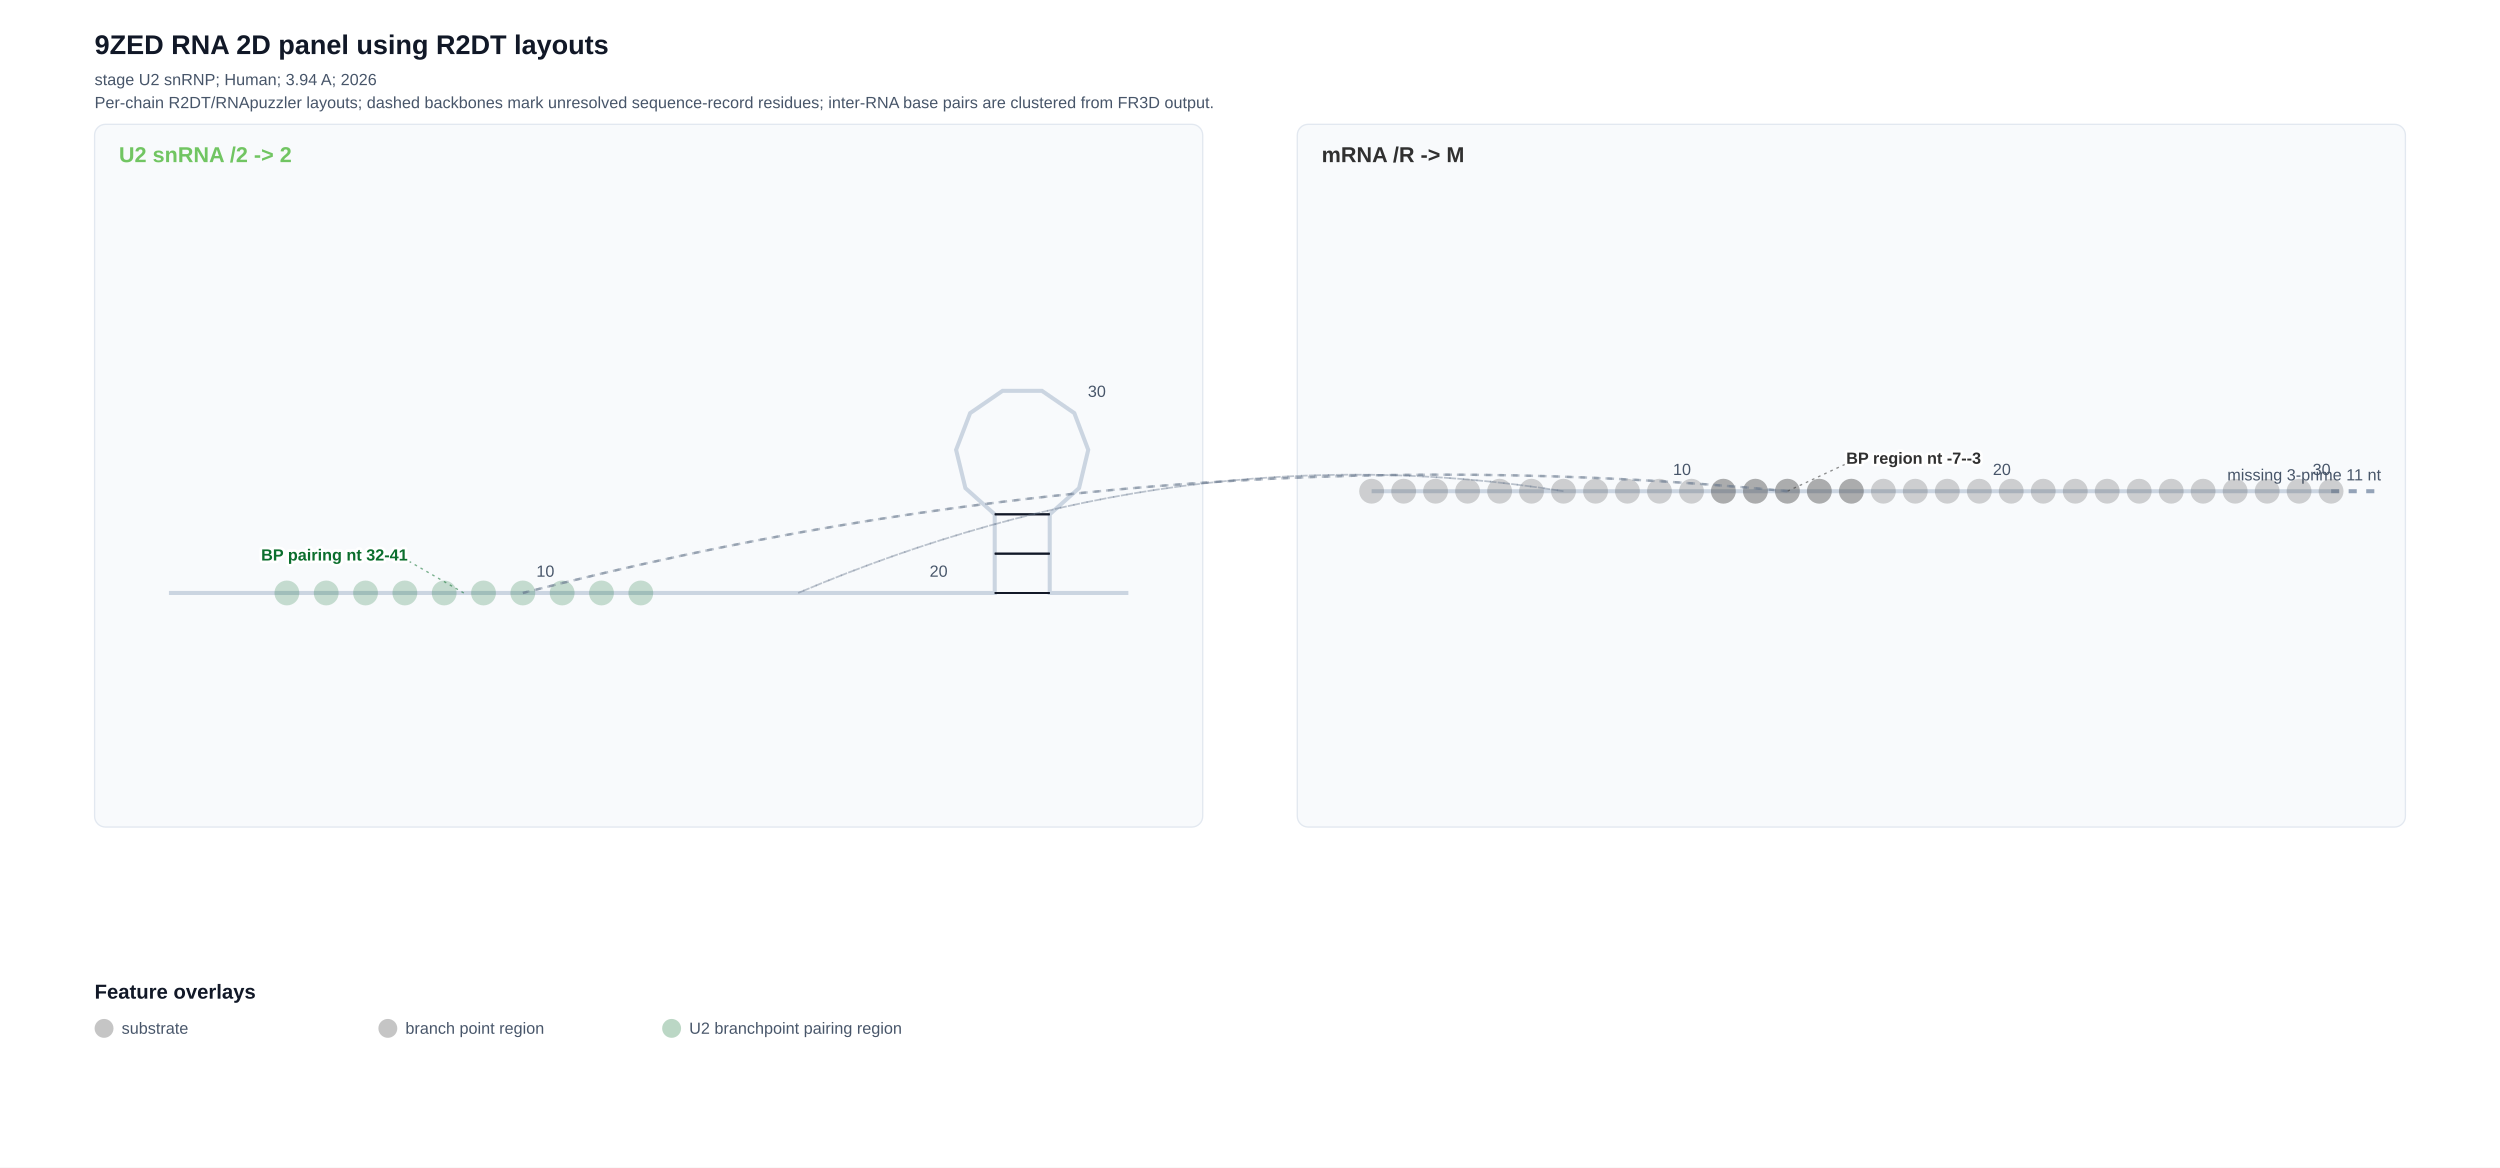
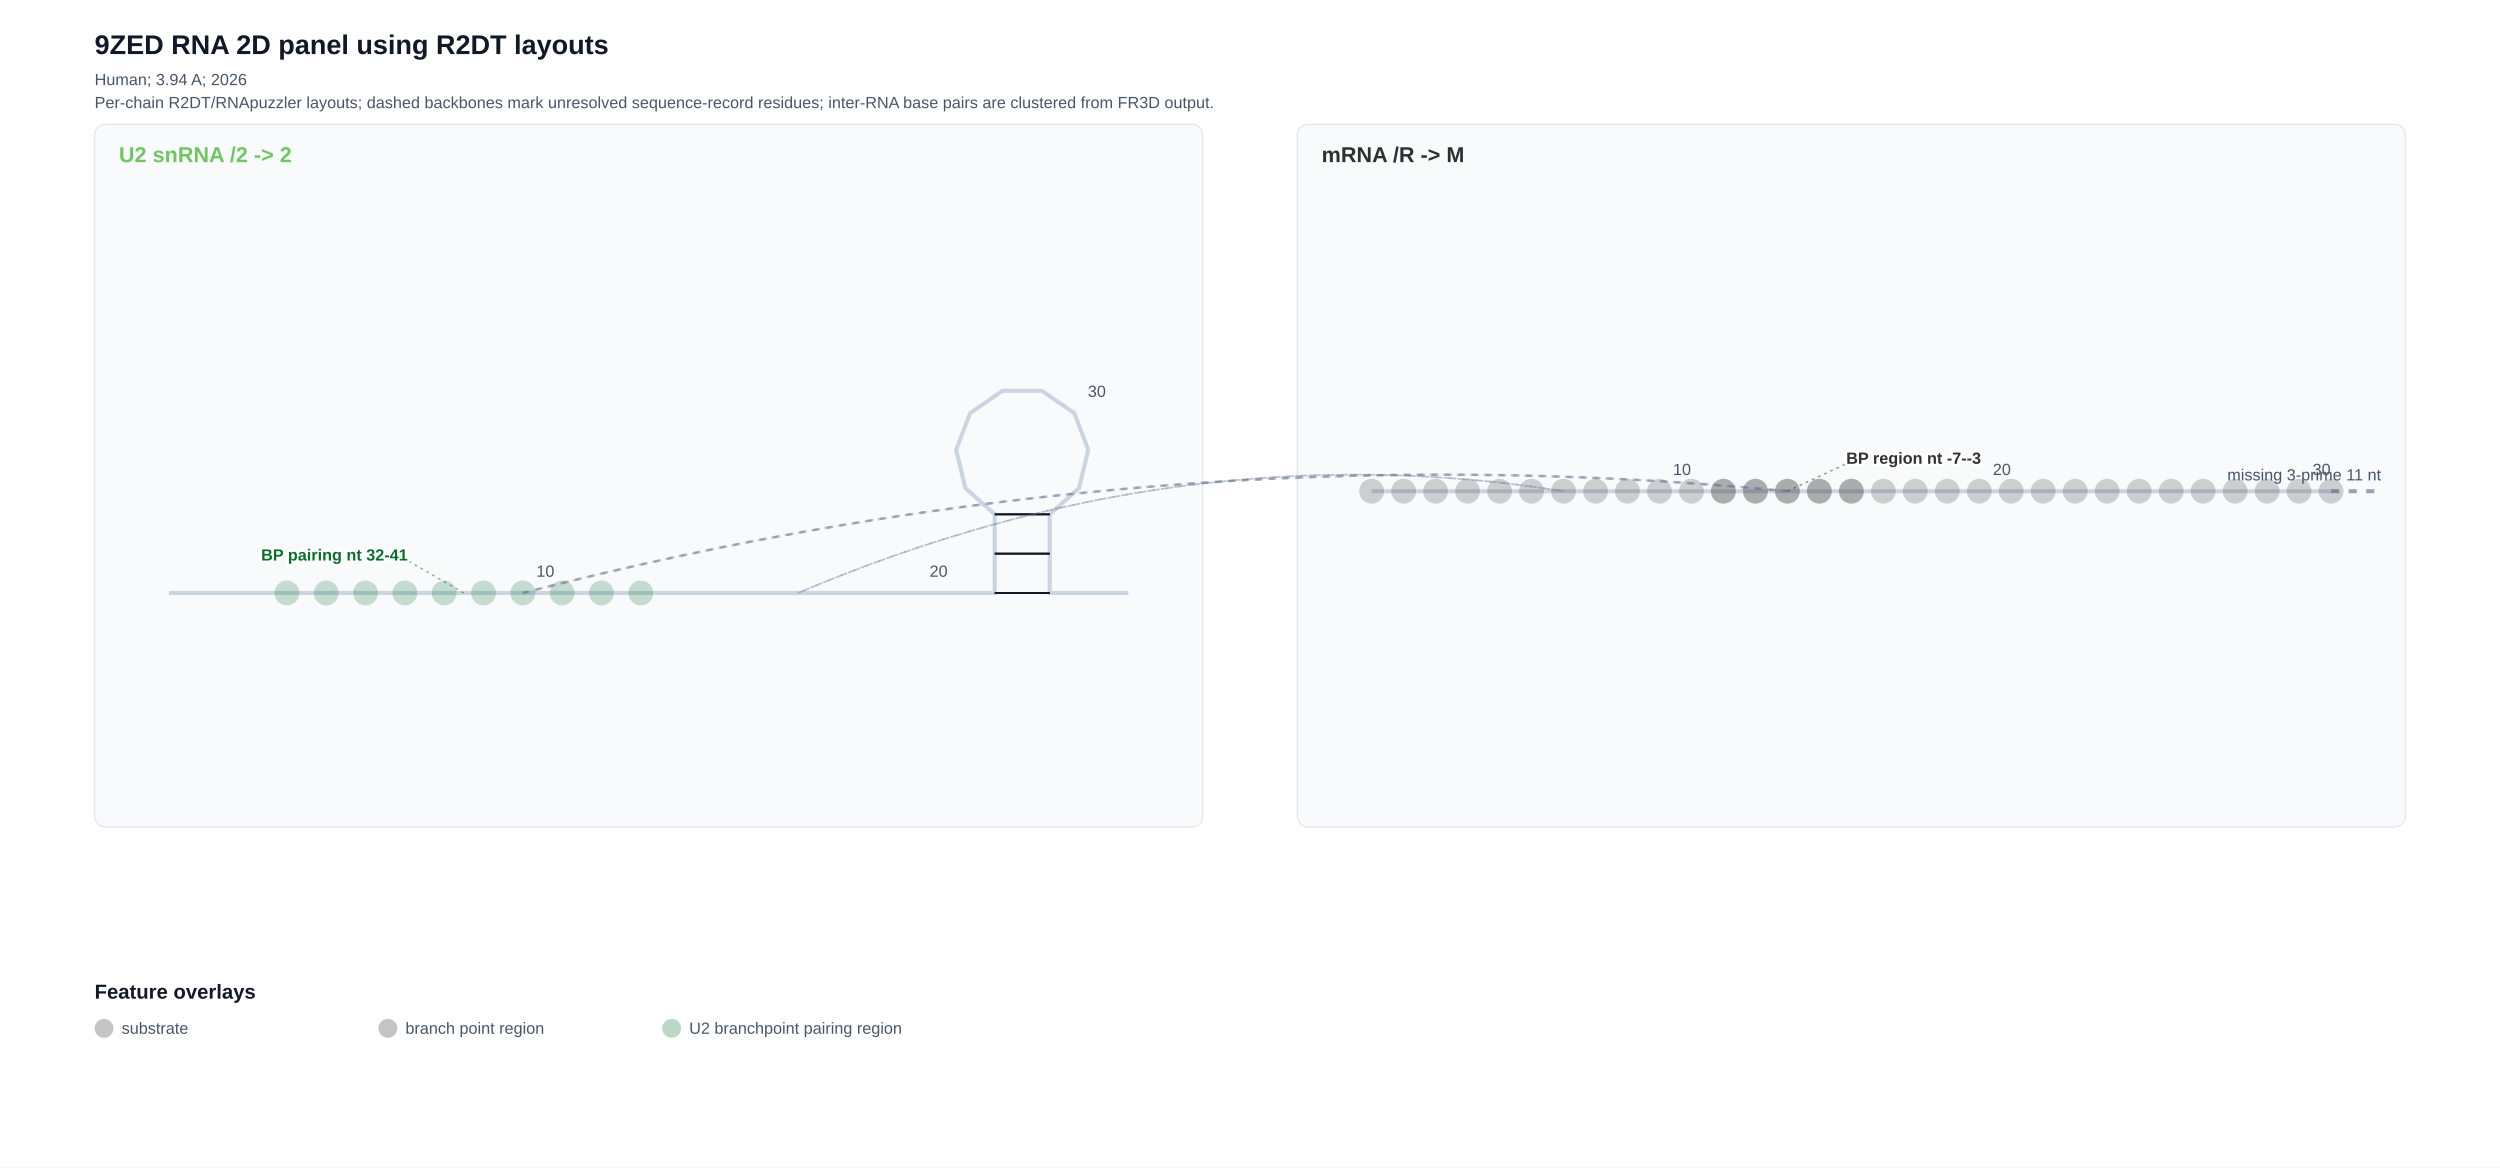
<svg xmlns="http://www.w3.org/2000/svg" width="1850" height="864" viewBox="0 0 1850 864">
  <style>
text{font-family:Arial,Helvetica,sans-serif} .base{font-size:12px;font-weight:700;text-anchor:middle;dominant-baseline:middle}
.label{font-size:20px;font-weight:700;fill:#111827}.small{font-size:12px;fill:#475569}.feature-label{font-size:12px;font-weight:700;paint-order:stroke;stroke:#fff;stroke-width:4px;stroke-linejoin:round}.feature-callout{stroke-width:1;stroke-dasharray:2 3;fill:none}.bp{stroke:#111827;stroke-width:1.4}.backbone{stroke:#cbd5e1;stroke-width:3;fill:none}.missing{stroke:#94a3b8;stroke-width:3;stroke-dasharray:6 7;fill:none}.inter{stroke:#64748b;stroke-dasharray:5 5;fill:none;opacity:.42}
</style>
  <rect width="100%" height="100%" fill="#ffffff" />
  <text x="70" y="40" class="label">9ZED RNA 2D panel using R2DT layouts</text>
-   <text x="70" y="63" class="small">stage U2 snRNP; Human; 3.94 A; 2026</text>
+   <text x="70" y="63" class="small">Human; 3.94 A; 2026</text>
  <text x="70" y="80" class="small">Per-chain R2DT/RNApuzzler layouts; dashed backbones mark unresolved sequence-record residues; inter-RNA base pairs are clustered from FR3D output.</text>
  <rect x="70.0" y="92.0" width="820.0" height="520.0" rx="8" fill="#f8fafc" stroke="#e2e8f0" />
  <text x="88.0" y="120.0" class="label" style="font-size:16px;fill:#71C562">U2 snRNA /2 -&gt; 2</text>
  <polyline points="125.0,438.8 154.1,438.8 183.2,438.8 212.3,438.8 241.4,438.8 270.5,438.8 299.6,438.8 328.7,438.8 357.8,438.8 386.9,438.8 416.0,438.8 445.1,438.8 474.2,438.8 503.3,438.8 532.4,438.8 561.5,438.8 590.6,438.8 619.7,438.8 648.8,438.8 677.9,438.8 707.0,438.8 736.1,438.8 736.1,409.7 736.1,380.6 714.4,361.2 707.5,332.9 717.9,305.7 741.9,289.2 771.0,289.2 795.0,305.7 805.3,332.9 798.5,361.2 776.8,380.6 776.8,409.7 776.8,438.8 805.9,438.8 835.0,438.8" class="backbone" />
  <line x1="736.1" y1="438.8" x2="776.8" y2="438.8" class="bp" />
  <line x1="736.1" y1="409.7" x2="776.8" y2="409.7" class="bp" />
  <line x1="736.1" y1="380.6" x2="776.8" y2="380.6" class="bp" />
  <line x1="776.8" y1="380.6" x2="736.1" y2="380.6" class="bp" />
  <line x1="776.8" y1="409.7" x2="736.1" y2="409.7" class="bp" />
  <line x1="776.8" y1="438.8" x2="736.1" y2="438.8" class="bp" />
  <circle cx="212.3" cy="438.8" r="9.2" fill="#0b6e2d" opacity="0.22" />
  <circle cx="241.4" cy="438.8" r="9.2" fill="#0b6e2d" opacity="0.22" />
  <circle cx="270.5" cy="438.8" r="9.2" fill="#0b6e2d" opacity="0.22" />
  <circle cx="299.6" cy="438.8" r="9.2" fill="#0b6e2d" opacity="0.22" />
  <circle cx="328.7" cy="438.8" r="9.2" fill="#0b6e2d" opacity="0.22" />
  <circle cx="357.8" cy="438.8" r="9.2" fill="#0b6e2d" opacity="0.22" />
  <circle cx="386.9" cy="438.8" r="9.2" fill="#0b6e2d" opacity="0.22" />
  <circle cx="416.0" cy="438.8" r="9.2" fill="#0b6e2d" opacity="0.22" />
  <circle cx="445.1" cy="438.8" r="9.2" fill="#0b6e2d" opacity="0.22" />
  <circle cx="474.2" cy="438.8" r="9.2" fill="#0b6e2d" opacity="0.22" />
  <text x="125.0" y="438.8" class="base" fill="#71C562" />
  <text x="154.1" y="438.8" class="base" fill="#71C562" />
  <text x="183.2" y="438.8" class="base" fill="#71C562" />
  <text x="212.3" y="438.8" class="base" fill="#71C562" />
  <text x="241.4" y="438.8" class="base" fill="#71C562" />
  <text x="270.5" y="438.8" class="base" fill="#71C562" />
  <text x="299.6" y="438.8" class="base" fill="#71C562" />
  <text x="328.7" y="438.8" class="base" fill="#71C562" />
  <text x="357.8" y="438.8" class="base" fill="#71C562" />
  <text x="386.9" y="438.8" class="base" fill="#71C562" />
  <text x="396.9" y="426.8" class="small" fill="#94a3b8">10</text>
  <text x="416.0" y="438.8" class="base" fill="#71C562" />
  <text x="445.1" y="438.8" class="base" fill="#71C562" />
  <text x="474.2" y="438.8" class="base" fill="#71C562" />
  <text x="503.3" y="438.8" class="base" fill="#71C562" />
  <text x="532.4" y="438.8" class="base" fill="#71C562" />
  <text x="561.5" y="438.8" class="base" fill="#71C562" />
  <text x="590.6" y="438.8" class="base" fill="#71C562" />
  <text x="619.7" y="438.8" class="base" fill="#71C562" />
  <text x="648.8" y="438.8" class="base" fill="#71C562" />
  <text x="677.9" y="438.8" class="base" fill="#71C562" />
  <text x="687.9" y="426.8" class="small" fill="#94a3b8">20</text>
  <text x="707.0" y="438.8" class="base" fill="#71C562" />
  <text x="736.1" y="438.8" class="base" fill="#71C562" />
  <text x="736.1" y="409.7" class="base" fill="#71C562" />
  <text x="736.1" y="380.6" class="base" fill="#71C562" />
  <text x="714.4" y="361.2" class="base" fill="#71C562" />
  <text x="707.5" y="332.9" class="base" fill="#71C562" />
  <text x="717.9" y="305.7" class="base" fill="#71C562" />
  <text x="741.9" y="289.2" class="base" fill="#71C562" />
  <text x="771.0" y="289.2" class="base" fill="#71C562" />
  <text x="795.0" y="305.7" class="base" fill="#71C562" />
  <text x="805.0" y="293.7" class="small" fill="#94a3b8">30</text>
  <text x="805.3" y="332.9" class="base" fill="#71C562" />
  <text x="798.5" y="361.2" class="base" fill="#71C562" />
  <text x="776.8" y="380.6" class="base" fill="#71C562" />
  <text x="776.8" y="409.7" class="base" fill="#71C562" />
  <text x="776.8" y="438.8" class="base" fill="#71C562" />
  <text x="805.9" y="438.8" class="base" fill="#71C562" />
  <text x="835.0" y="438.8" class="base" fill="#71C562" />
  <path d="M343.2,438.8 L301.7,414.8" class="feature-callout" stroke="#0b6e2d" opacity="0.54" />
  <text x="301.7" y="414.8" class="feature-label" text-anchor="end" fill="#0b6e2d">BP pairing nt 32-41</text>
  <rect x="960.0" y="92.0" width="820.0" height="520.0" rx="8" fill="#f8fafc" stroke="#e2e8f0" />
  <text x="978.0" y="120.0" class="label" style="font-size:16px;fill:#303030">mRNA /R -&gt; M</text>
  <polyline points="1015.0,363.5 1038.7,363.5 1062.3,363.5 1086.0,363.5 1109.7,363.5 1133.3,363.5 1157.0,363.5 1180.7,363.5 1204.3,363.5 1228.0,363.5 1251.7,363.5 1275.3,363.5 1299.0,363.5 1322.7,363.5 1346.3,363.5 1370.0,363.5 1393.7,363.5 1417.3,363.5 1441.0,363.5 1464.7,363.5 1488.3,363.5 1512.0,363.5 1535.7,363.5 1559.3,363.5 1583.0,363.5 1606.7,363.5 1630.3,363.5 1654.0,363.5 1677.7,363.5 1701.3,363.5 1725.0,363.5" class="backbone" />
  <path d="M1725.0,363.5 L1762.0,363.5" class="missing" />
  <text x="1762.0" y="355.5" text-anchor="end" class="small" fill="#64748b">missing 3-prime 11 nt</text>
  <circle cx="1015.0" cy="363.5" r="9.2" fill="#303030" opacity="0.22" />
  <circle cx="1038.7" cy="363.5" r="9.2" fill="#303030" opacity="0.22" />
  <circle cx="1062.3" cy="363.5" r="9.2" fill="#303030" opacity="0.22" />
  <circle cx="1086.0" cy="363.5" r="9.2" fill="#303030" opacity="0.22" />
  <circle cx="1109.7" cy="363.5" r="9.2" fill="#303030" opacity="0.22" />
  <circle cx="1133.3" cy="363.5" r="9.2" fill="#303030" opacity="0.22" />
  <circle cx="1157.0" cy="363.5" r="9.2" fill="#303030" opacity="0.22" />
  <circle cx="1180.7" cy="363.5" r="9.2" fill="#303030" opacity="0.22" />
  <circle cx="1204.3" cy="363.5" r="9.2" fill="#303030" opacity="0.22" />
  <circle cx="1228.0" cy="363.5" r="9.2" fill="#303030" opacity="0.22" />
  <circle cx="1251.7" cy="363.5" r="9.2" fill="#303030" opacity="0.22" />
  <circle cx="1275.3" cy="363.5" r="9.2" fill="#303030" opacity="0.22" />
  <circle cx="1299.0" cy="363.5" r="9.2" fill="#303030" opacity="0.22" />
  <circle cx="1322.7" cy="363.5" r="9.2" fill="#303030" opacity="0.22" />
  <circle cx="1346.3" cy="363.5" r="9.2" fill="#303030" opacity="0.22" />
  <circle cx="1370.0" cy="363.5" r="9.2" fill="#303030" opacity="0.22" />
  <circle cx="1393.7" cy="363.5" r="9.2" fill="#303030" opacity="0.22" />
  <circle cx="1417.3" cy="363.5" r="9.2" fill="#303030" opacity="0.22" />
  <circle cx="1441.0" cy="363.5" r="9.2" fill="#303030" opacity="0.22" />
  <circle cx="1464.7" cy="363.5" r="9.2" fill="#303030" opacity="0.22" />
  <circle cx="1488.3" cy="363.5" r="9.2" fill="#303030" opacity="0.22" />
  <circle cx="1512.0" cy="363.5" r="9.2" fill="#303030" opacity="0.22" />
  <circle cx="1535.7" cy="363.5" r="9.2" fill="#303030" opacity="0.22" />
  <circle cx="1559.3" cy="363.5" r="9.2" fill="#303030" opacity="0.22" />
  <circle cx="1583.0" cy="363.5" r="9.2" fill="#303030" opacity="0.22" />
  <circle cx="1606.7" cy="363.5" r="9.2" fill="#303030" opacity="0.22" />
  <circle cx="1630.3" cy="363.5" r="9.2" fill="#303030" opacity="0.22" />
  <circle cx="1654.0" cy="363.5" r="9.2" fill="#303030" opacity="0.22" />
  <circle cx="1677.7" cy="363.5" r="9.2" fill="#303030" opacity="0.22" />
  <circle cx="1701.3" cy="363.5" r="9.2" fill="#303030" opacity="0.22" />
  <circle cx="1725.0" cy="363.5" r="9.2" fill="#303030" opacity="0.22" />
  <circle cx="1275.3" cy="363.5" r="9.2" fill="#303030" opacity="0.22" />
  <circle cx="1299.0" cy="363.5" r="9.2" fill="#303030" opacity="0.22" />
  <circle cx="1322.7" cy="363.5" r="9.2" fill="#303030" opacity="0.22" />
  <circle cx="1346.3" cy="363.5" r="9.2" fill="#303030" opacity="0.22" />
  <circle cx="1370.0" cy="363.5" r="9.2" fill="#303030" opacity="0.22" />
  <text x="1015.0" y="363.5" class="base" fill="#303030" />
  <text x="1038.7" y="363.5" class="base" fill="#303030" />
  <text x="1062.3" y="363.5" class="base" fill="#303030" />
  <text x="1086.0" y="363.5" class="base" fill="#303030" />
  <text x="1109.7" y="363.5" class="base" fill="#303030" />
  <text x="1133.3" y="363.5" class="base" fill="#303030" />
  <text x="1157.0" y="363.5" class="base" fill="#303030" />
  <text x="1180.7" y="363.5" class="base" fill="#303030" />
  <text x="1204.3" y="363.5" class="base" fill="#303030" />
  <text x="1228.0" y="363.5" class="base" fill="#303030" />
  <text x="1238.0" y="351.5" class="small" fill="#94a3b8">10</text>
  <text x="1251.7" y="363.5" class="base" fill="#303030" />
  <text x="1275.3" y="363.5" class="base" fill="#303030" />
  <text x="1299.0" y="363.5" class="base" fill="#303030" />
  <text x="1322.7" y="363.5" class="base" fill="#303030" />
  <text x="1346.3" y="363.5" class="base" fill="#303030" />
  <text x="1370.0" y="363.5" class="base" fill="#303030" />
  <text x="1393.7" y="363.5" class="base" fill="#303030" />
  <text x="1417.3" y="363.5" class="base" fill="#303030" />
  <text x="1441.0" y="363.5" class="base" fill="#303030" />
  <text x="1464.7" y="363.5" class="base" fill="#303030" />
  <text x="1474.7" y="351.5" class="small" fill="#94a3b8">20</text>
  <text x="1488.3" y="363.5" class="base" fill="#303030" />
  <text x="1512.0" y="363.5" class="base" fill="#303030" />
  <text x="1535.7" y="363.5" class="base" fill="#303030" />
  <text x="1559.3" y="363.5" class="base" fill="#303030" />
  <text x="1583.0" y="363.5" class="base" fill="#303030" />
  <text x="1606.7" y="363.5" class="base" fill="#303030" />
  <text x="1630.3" y="363.5" class="base" fill="#303030" />
  <text x="1654.0" y="363.5" class="base" fill="#303030" />
  <text x="1677.7" y="363.5" class="base" fill="#303030" />
  <text x="1701.3" y="363.5" class="base" fill="#303030" />
  <text x="1711.3" y="351.5" class="small" fill="#94a3b8">30</text>
  <text x="1725.0" y="363.5" class="base" fill="#303030" />
  <path d="M1322.7,363.5 L1366.2,343.2" class="feature-callout" stroke="#303030" opacity="0.54" />
  <text x="1366.2" y="343.2" class="feature-label" text-anchor="start" fill="#303030">BP region nt -7--3</text>
  <path d="M386.9,438.8 Q854.8,318.5 1322.7,363.5" class="inter" stroke-width="1.8" />
  <path d="M590.6,438.8 Q873.8,318.5 1157.0,363.5" class="inter" stroke-width="1.3" />
  <path d="M1157.0,363.5 Q873.8,318.5 590.6,438.8" class="inter" stroke-width="1.3" />
  <path d="M1322.7,363.5 Q854.8,318.5 386.9,438.8" class="inter" stroke-width="1.8" />
  <text x="70" y="739.0" class="label" style="font-size:15px">Feature overlays</text>
  <circle cx="77.0" cy="761.0" r="7" fill="#303030" opacity="0.28" />
  <text x="90.0" y="765.0" class="small">substrate</text>
  <circle cx="287.0" cy="761.0" r="7" fill="#303030" opacity="0.28" />
  <text x="300.0" y="765.0" class="small">branch point region</text>
  <circle cx="497.0" cy="761.0" r="7" fill="#0b6e2d" opacity="0.28" />
  <text x="510.0" y="765.0" class="small">U2 branchpoint pairing region</text>
</svg>
